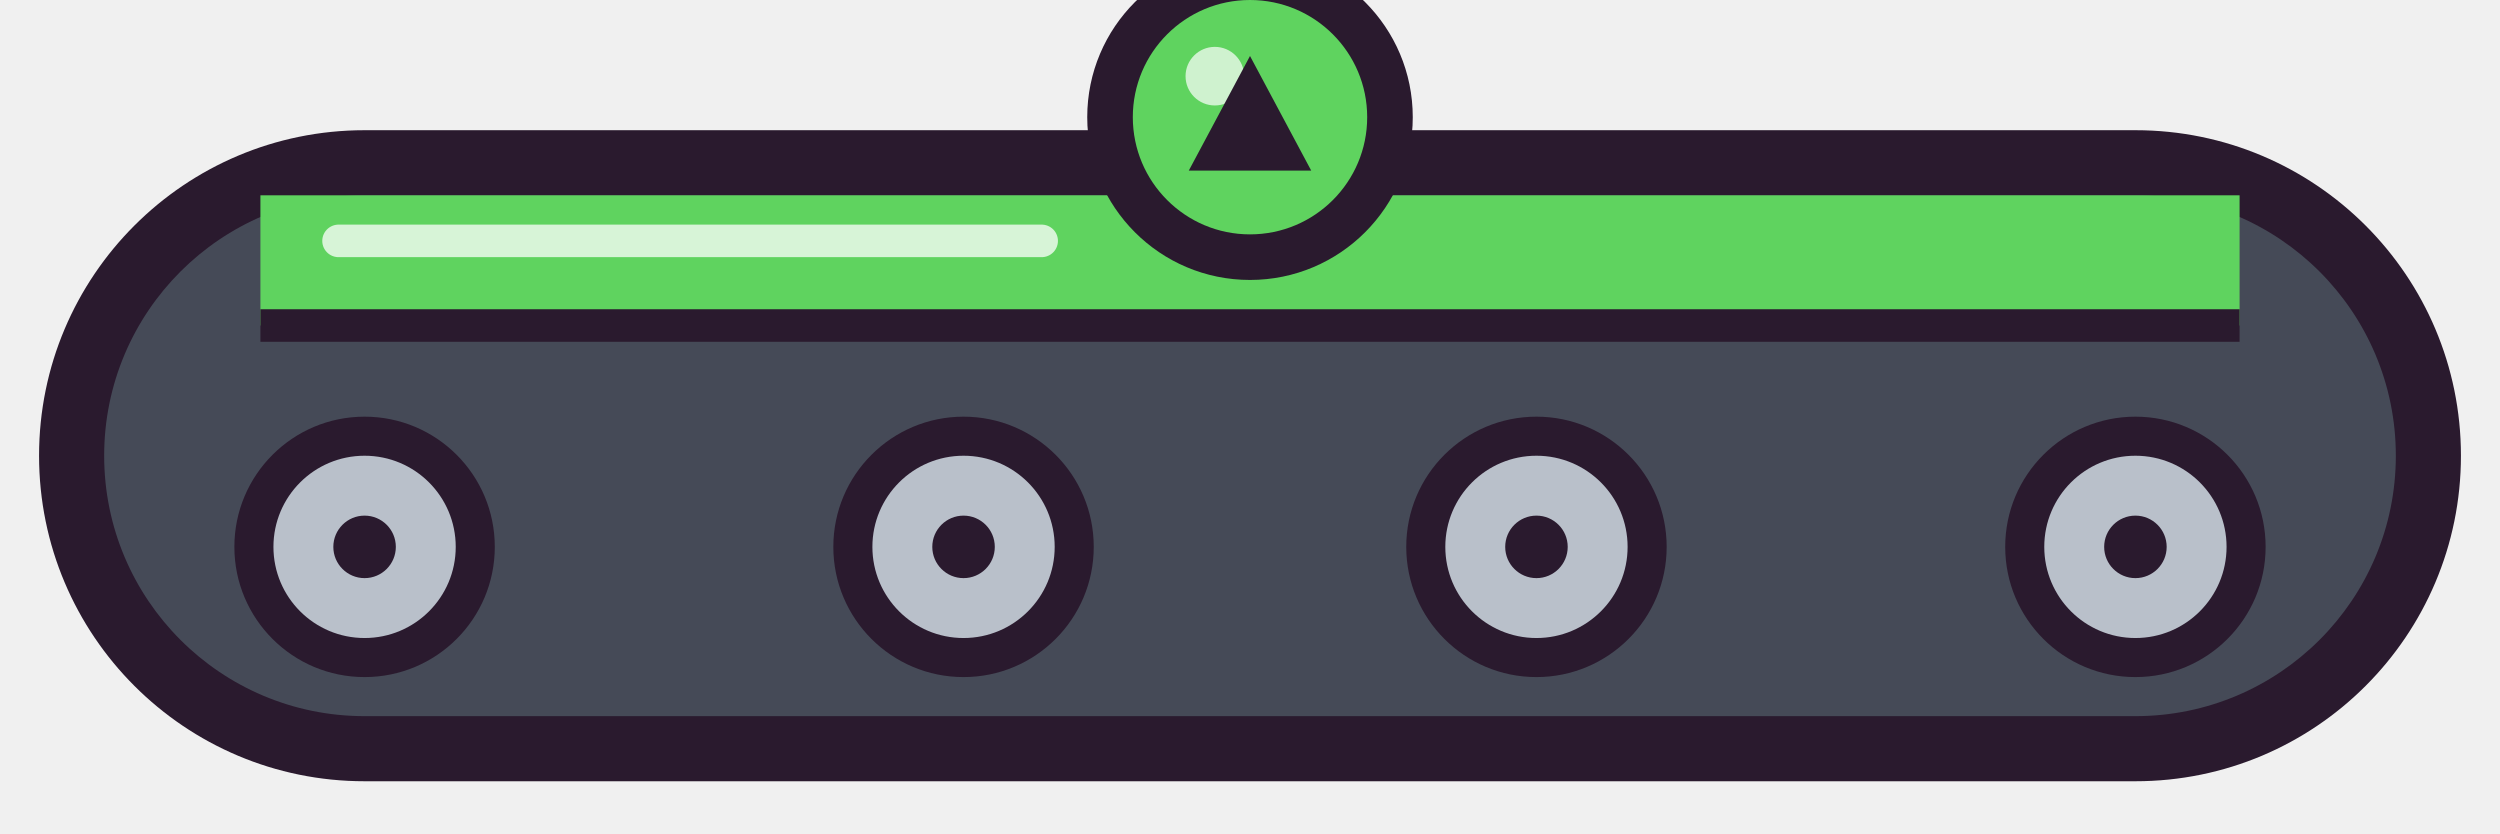
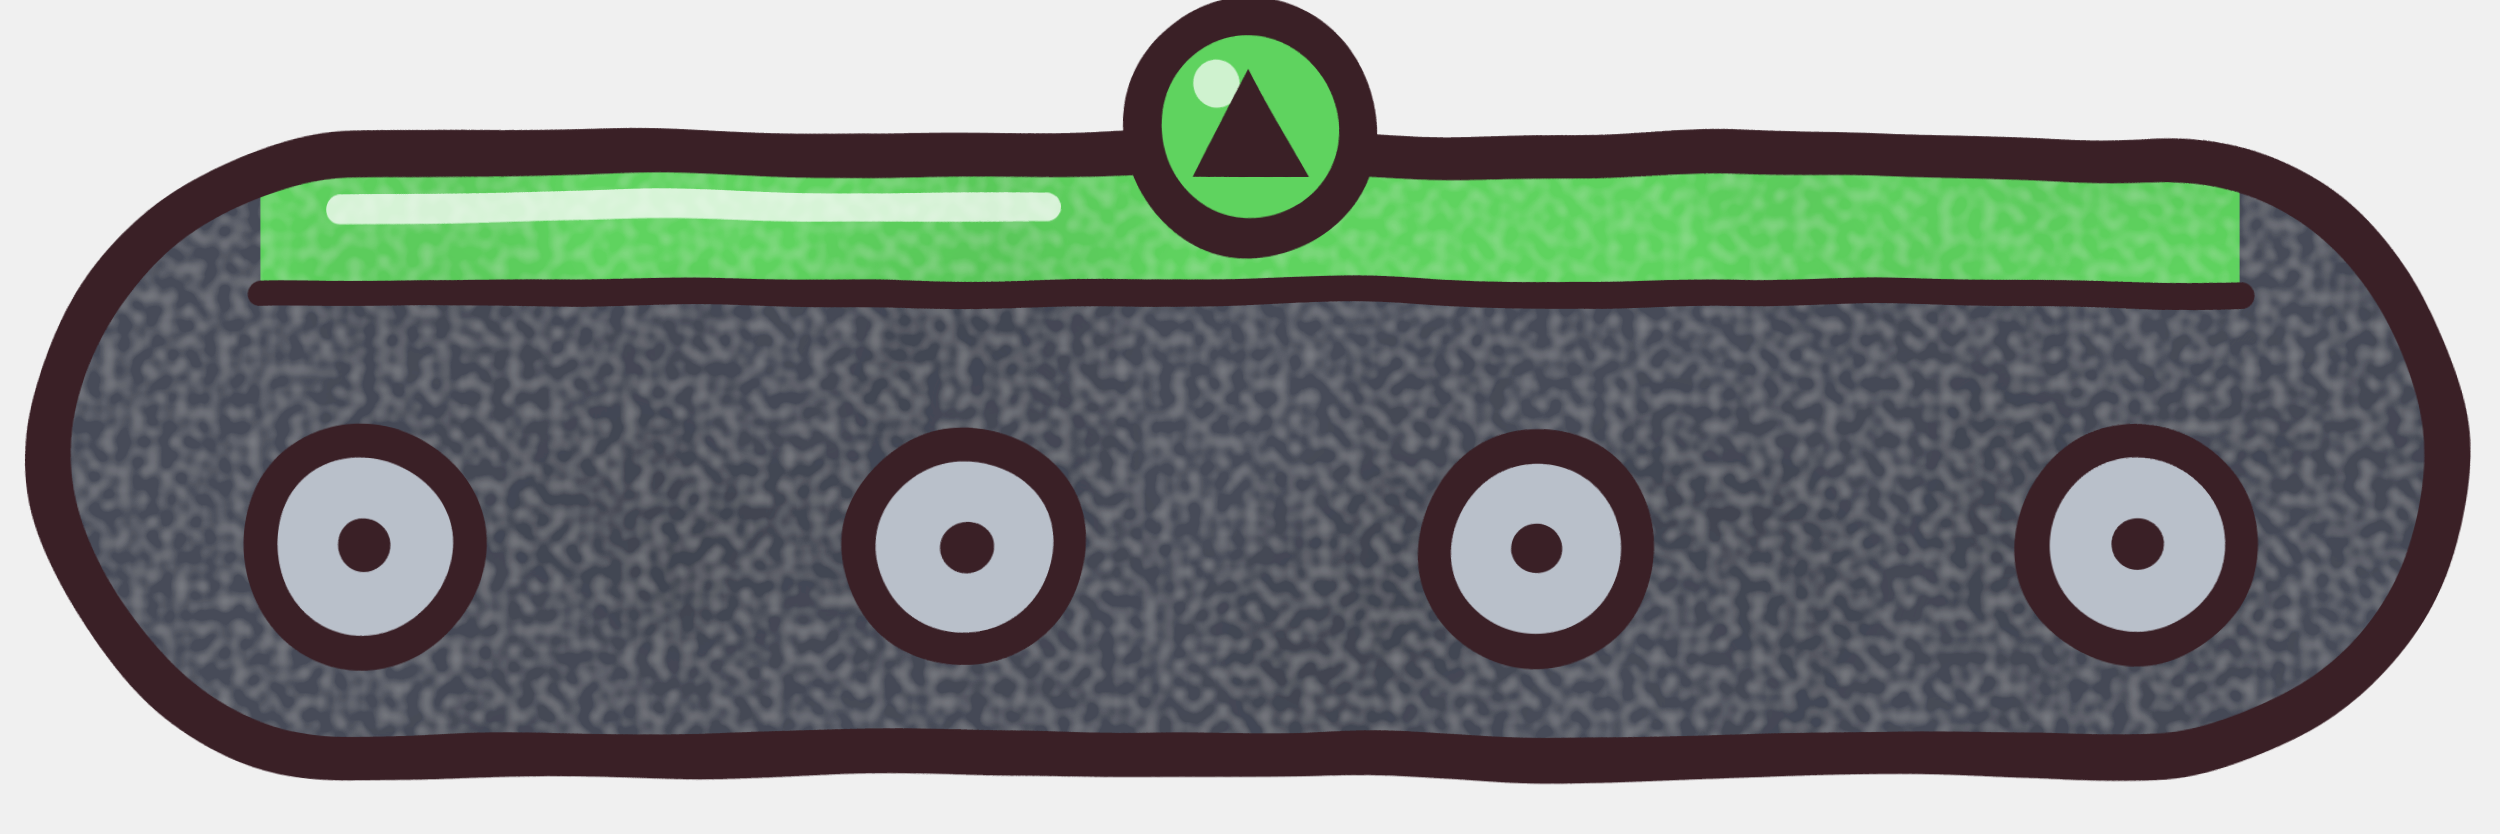
<svg xmlns="http://www.w3.org/2000/svg" width="192" height="64" viewBox="0 0 192 64">
-   <defs />
-   <rect x="3" y="10" width="186" height="50" rx="25" fill="#2a1a2e" />
-   <rect x="8" y="15" width="176" height="40" rx="20" fill="#454a57" />
-   <rect x="20" y="15" width="152" height="10" fill="#5fd35f" />
-   <path d="M20,25 H172" stroke="#2a1a2e" stroke-width="2.5" />
-   <path d="M26,18.5 H80" stroke="#ffffff" stroke-width="2.5" stroke-linecap="round" opacity="0.75" />
-   <circle cx="28" cy="42" r="10" fill="#2a1a2e" />
-   <circle cx="28" cy="42" r="7" fill="#b9c0ca" />
-   <circle cx="28" cy="42" r="2.4" fill="#2a1a2e" />
-   <circle cx="74" cy="42" r="10" fill="#2a1a2e" />
-   <circle cx="74" cy="42" r="7" fill="#b9c0ca" />
-   <circle cx="74" cy="42" r="2.4" fill="#2a1a2e" />
-   <circle cx="118" cy="42" r="10" fill="#2a1a2e" />
-   <circle cx="118" cy="42" r="7" fill="#b9c0ca" />
-   <circle cx="118" cy="42" r="2.4" fill="#2a1a2e" />
-   <circle cx="164" cy="42" r="10" fill="#2a1a2e" />
-   <circle cx="164" cy="42" r="7" fill="#b9c0ca" />
-   <circle cx="164" cy="42" r="2.4" fill="#2a1a2e" />
-   <circle cx="96" cy="9" r="12.5" fill="#2a1a2e" />
-   <circle cx="96" cy="9" r="9" fill="#5fd35f" />
-   <circle cx="93.3" cy="5.85" r="2.25" fill="#ffffff" opacity="0.7" />
-   <polygon points="96.0,4.3 100.7,13.1 91.3,13.1" fill="#2a1a2e" />
+   <defs>
+     <filter id="wob" x="-10%" y="-10%" width="120%" height="120%">
+       <feTurbulence type="fractalNoise" baseFrequency="0.045" numOctaves="2" seed="51" />
+       <feDisplacementMap in="SourceGraphic" scale="1.6" xChannelSelector="R" yChannelSelector="G" />
+     </filter>
+     <filter id="paint" x="0" y="0" width="100%" height="100%">
+       <feTurbulence type="fractalNoise" baseFrequency="0.035" numOctaves="3" seed="58" result="b" />
+       <feColorMatrix in="b" type="matrix" values="0 0 0 0 0  0 0 0 0 0  0 0 0 0 0  0.4 0 0 0 -0.16" result="ba" />
+       <feTurbulence type="fractalNoise" baseFrequency="0.9" numOctaves="1" seed="54" result="g" />
+       <feColorMatrix in="g" type="matrix" values="0 0 0 0 1  0 0 0 0 1  0 0 0 0 1  0.3 0 0 0 -0.12" result="ga" />
+       <feMerge result="m">
+         <feMergeNode in="ba" />
+         <feMergeNode in="ga" />
+       </feMerge>
+       <feComposite in="m" in2="SourceAlpha" operator="in" result="mi" />
+       <feMerge>
+         <feMergeNode in="SourceGraphic" />
+         <feMergeNode in="mi" />
+       </feMerge>
+     </filter>
+   </defs>
+   <g filter="url(#paint)">
+     <rect x="4" y="12" width="184" height="46" rx="23" fill="#474c59" />
+     <rect x="20" y="12" width="152" height="10" fill="#5fd35f" />
+   </g>
+   <g filter="url(#wob)" fill="none" stroke-linejoin="round" stroke-linecap="round">
+     <rect x="4" y="12" width="184" height="46" rx="23" stroke="#3a2026" stroke-width="3.4" />
+     <path d="M20,22.5 H172" stroke="#3a2026" stroke-width="2" />
+     <path d="M26,16 H80" stroke="#ffffff" stroke-width="2.2" opacity="0.75" />
+     <circle cx="28" cy="42" r="8" fill="#b9c0ca" stroke="#3a2026" stroke-width="2.6" />
+     <circle cx="28" cy="42" r="2" fill="#3a2026" />
+     <circle cx="74" cy="42" r="8" fill="#b9c0ca" stroke="#3a2026" stroke-width="2.6" />
+     <circle cx="74" cy="42" r="2" fill="#3a2026" />
+     <circle cx="118" cy="42" r="8" fill="#b9c0ca" stroke="#3a2026" stroke-width="2.6" />
+     <circle cx="118" cy="42" r="2" fill="#3a2026" />
+     <circle cx="164" cy="42" r="8" fill="#b9c0ca" stroke="#3a2026" stroke-width="2.6" />
+     <circle cx="164" cy="42" r="2" fill="#3a2026" />
+     <circle cx="96" cy="10" r="8.5" fill="#5fd35f" stroke="#3a2026" stroke-width="3" />
+     <circle cx="93.45" cy="6.77" r="1.87" fill="#ffffff" opacity="0.7" />
+     <polygon points="96.0,5.6 100.5,13.9 91.5,13.9" fill="#3a2026" />
+   </g>
</svg>
